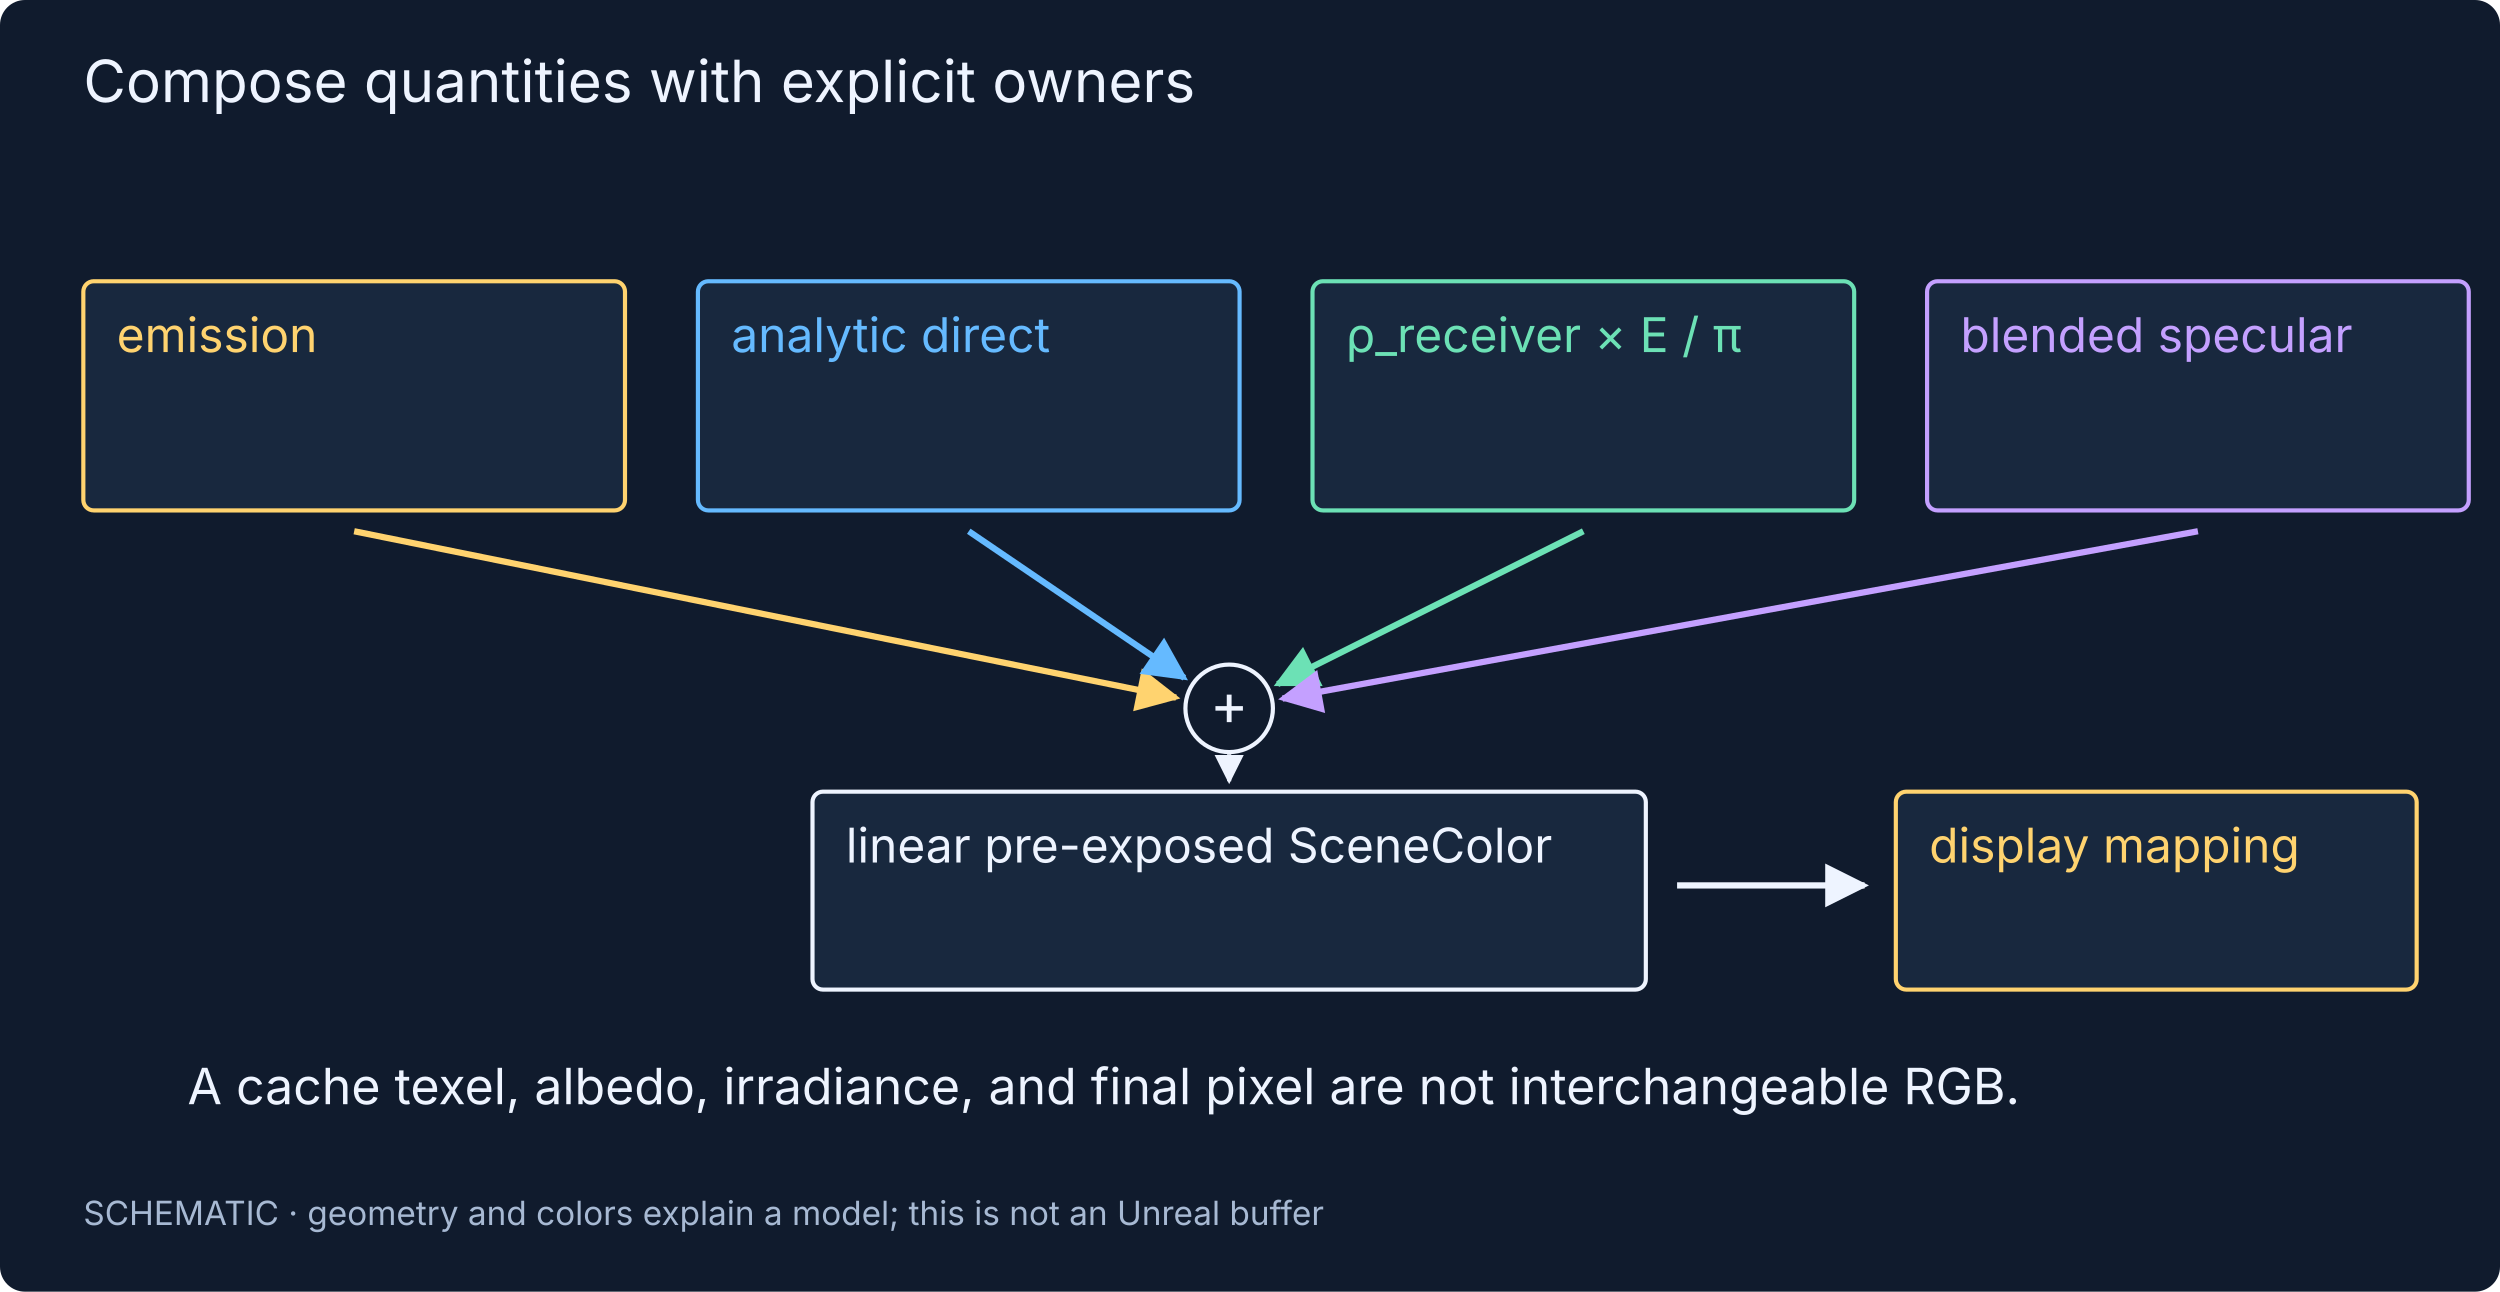
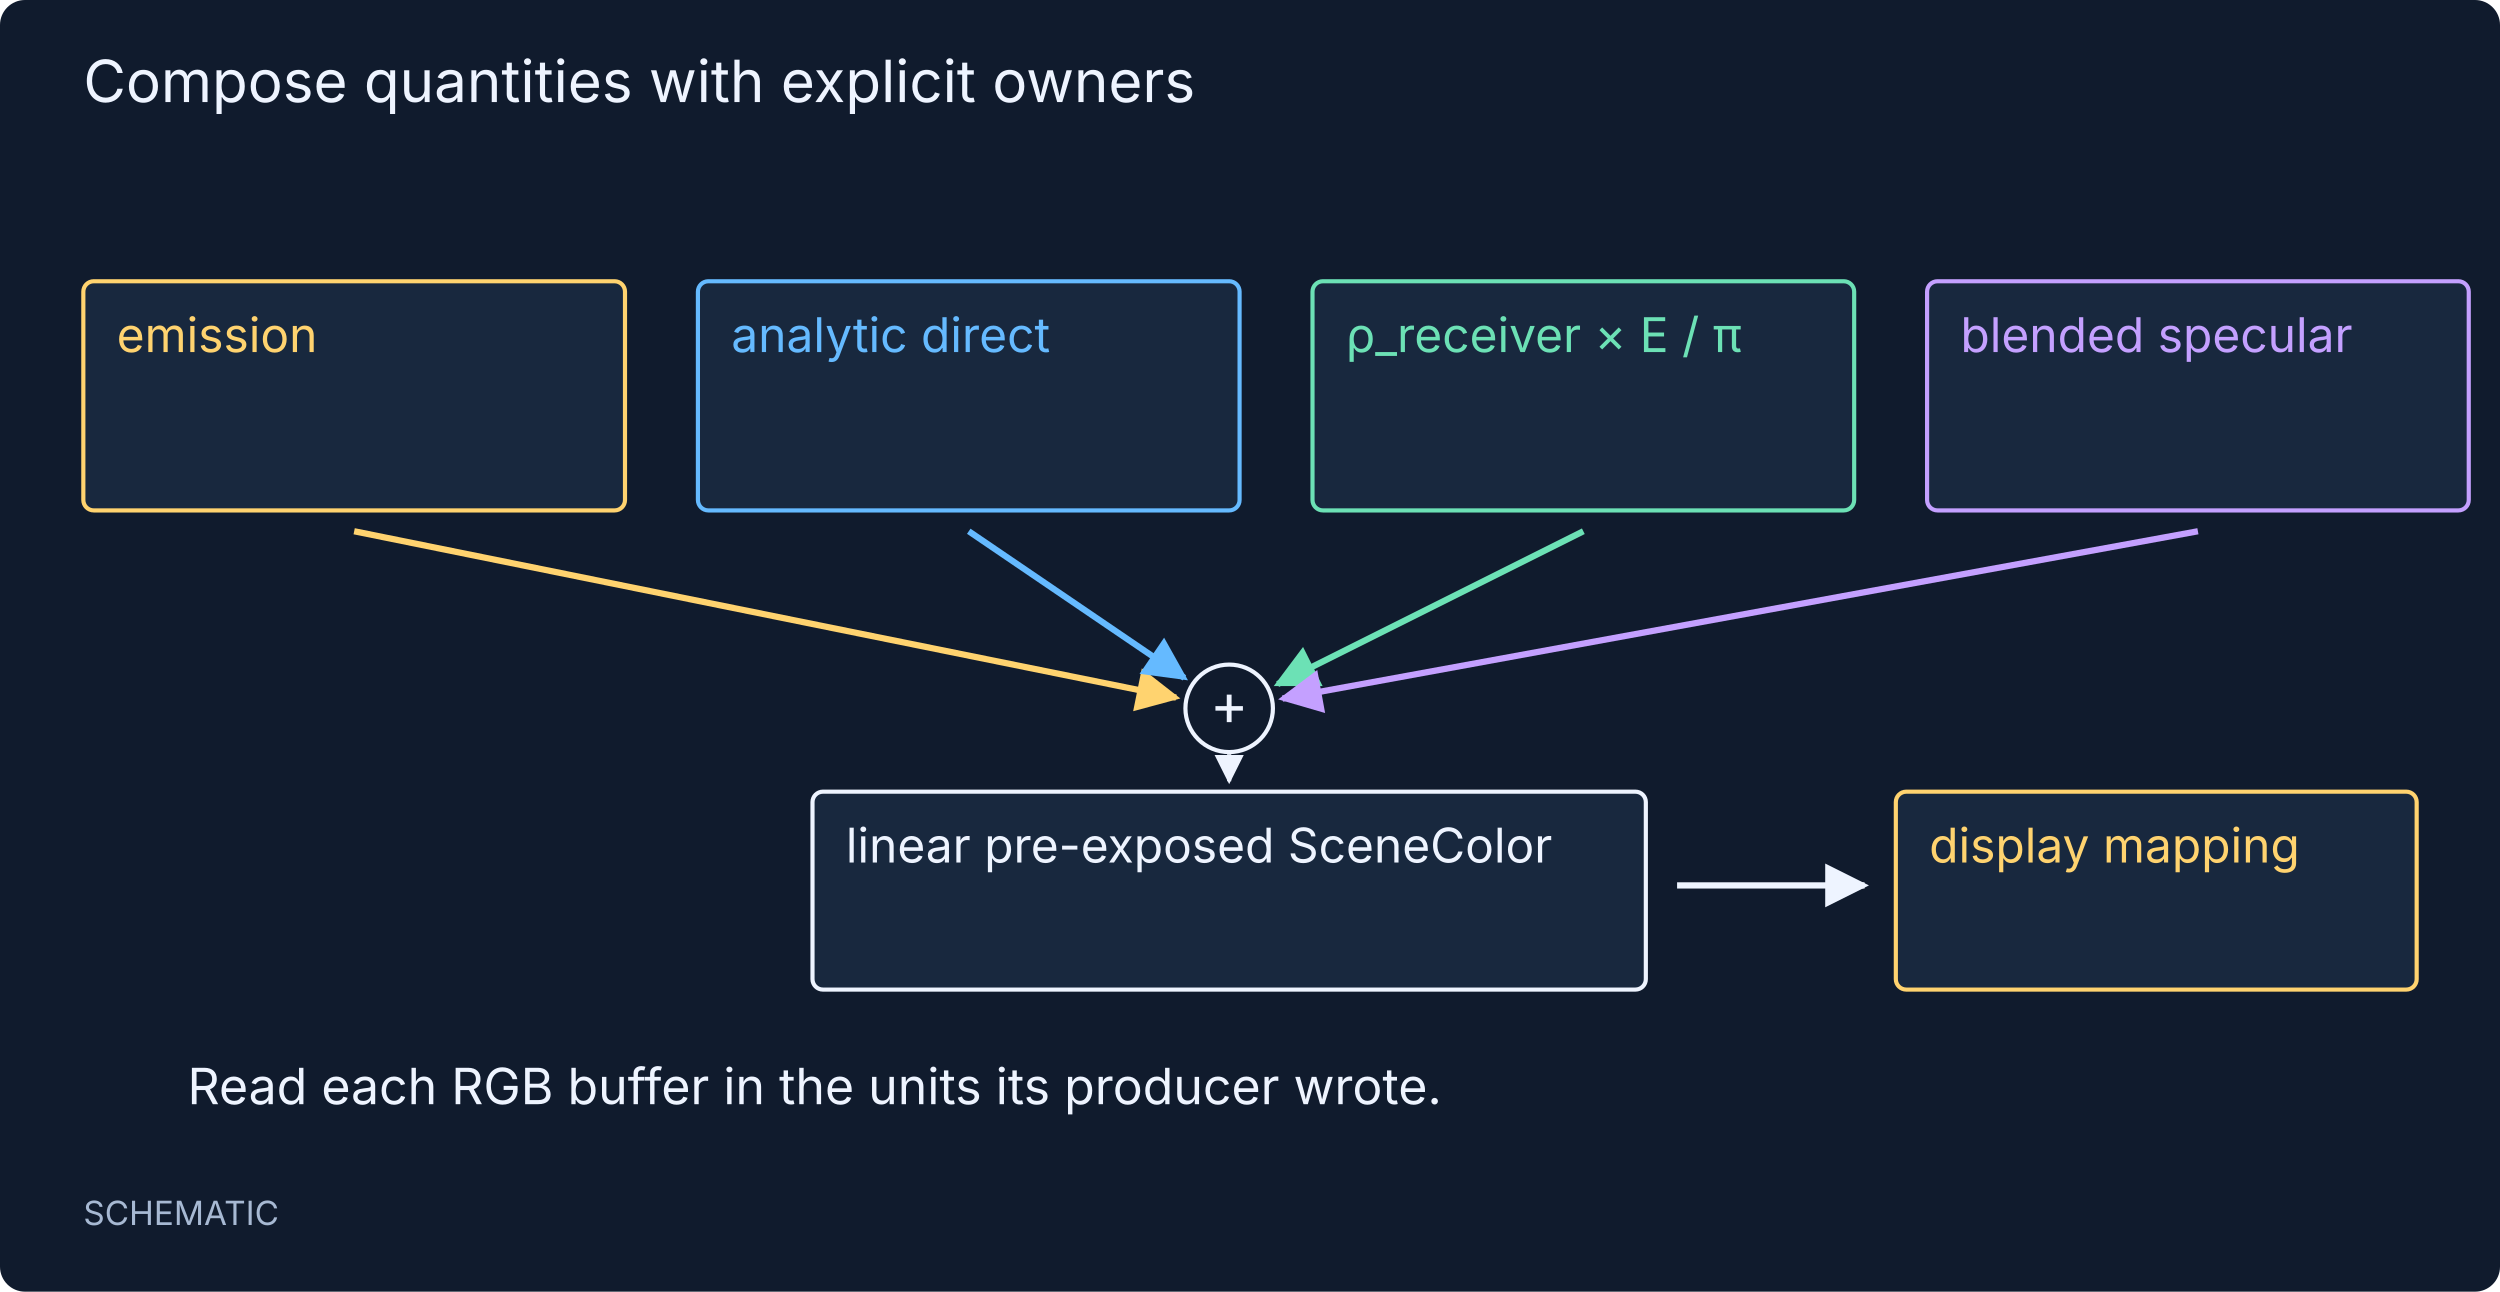
<svg xmlns="http://www.w3.org/2000/svg" viewBox="0 0 1200 620" role="img" aria-labelledby="title desc">
  <defs>
    <marker id="arrow" viewBox="0 0 10 10" refX="9" refY="5" markerWidth="7" markerHeight="7" orient="auto-start-reverse">
      <path d="M0 0 L10 5 L0 10 Z" fill="context-stroke" />
    </marker>
  </defs>
  <rect width="1200" height="620" rx="12" fill="#101b2d" />
  <g font-family="Inter, Segoe UI, Arial, sans-serif">
    <rect x="40" y="135" width="260" height="110" rx="5" stroke="#ffd36f" stroke-width="2" fill="#18283e" />
    <path d="M170 255L564.517 334.843" stroke="#ffd36f" stroke-width="3" fill="none" marker-end="url(#arrow)" />
    <rect x="335" y="135" width="260" height="110" rx="5" stroke="#65baff" stroke-width="2" fill="#18283e" />
    <path d="M465 255L568.5 325.38" stroke="#65baff" stroke-width="3" fill="none" marker-end="url(#arrow)" />
    <rect x="630" y="135" width="260" height="110" rx="5" stroke="#6ce1b5" stroke-width="2" fill="#18283e" />
    <path d="M760 255L613.255 328.372" stroke="#6ce1b5" stroke-width="3" fill="none" marker-end="url(#arrow)" />
    <rect x="925" y="135" width="260" height="110" rx="5" stroke="#c4a0ff" stroke-width="2" fill="#18283e" />
    <path d="M1055 255L615.576 335.325" stroke="#c4a0ff" stroke-width="3" fill="none" marker-end="url(#arrow)" />
    <circle cx="590" cy="340" r="21" stroke="#eef4ff" stroke-width="2" fill="#101b2d" />
    <path d="M590 362L590 375" stroke="#eef4ff" stroke-width="2" fill="none" marker-end="url(#arrow)" />
    <rect x="390" y="380" width="400" height="95" rx="5" stroke="#eef4ff" stroke-width="2" fill="#18283e" />
    <path d="M805 425L895 425" stroke="#eef4ff" stroke-width="3" fill="none" marker-end="url(#arrow)" />
    <rect x="910" y="380" width="250" height="95" rx="5" stroke="#ffd36f" stroke-width="2" fill="#18283e" />
    <text x="40" y="49" font-size="28" fill="#eef4ff" text-anchor="start">Compose quantities with explicit owners</text>
-     <text x="40" y="588" font-size="16" fill="#a7b9d3" text-anchor="start">SCHEMATIC · geometry and colors explain a model; this is not an Unreal buffer</text>
+     <text x="40" y="588" font-size="16" fill="#a7b9d3" text-anchor="start">SCHEMATIC</text>
    <text x="56" y="169" font-size="23" fill="#ffd36f" text-anchor="start">emission</text>
    <text x="351" y="169" font-size="23" fill="#65baff" text-anchor="start">analytic direct</text>
    <text x="646" y="169" font-size="23" fill="#6ce1b5" text-anchor="start">ρ_receiver × E / π</text>
    <text x="941" y="169" font-size="23" fill="#c4a0ff" text-anchor="start">blended specular</text>
    <text x="590" y="348" font-size="28" fill="#eef4ff" text-anchor="middle">+</text>
    <text x="406" y="414" font-size="23" fill="#eef4ff" text-anchor="start">linear pre-exposed SceneColor</text>
    <text x="926" y="414" font-size="23" fill="#ffd36f" text-anchor="start">display mapping</text>
-     <text x="90" y="530" font-size="24" fill="#eef4ff" text-anchor="start">A cache texel, albedo, irradiance, and final pixel are not interchangeable RGB.</text>
+     <text x="90" y="530" font-size="24" fill="#eef4ff" text-anchor="start">Read each RGB buffer in the units its producer wrote.</text>
  </g>
</svg>
